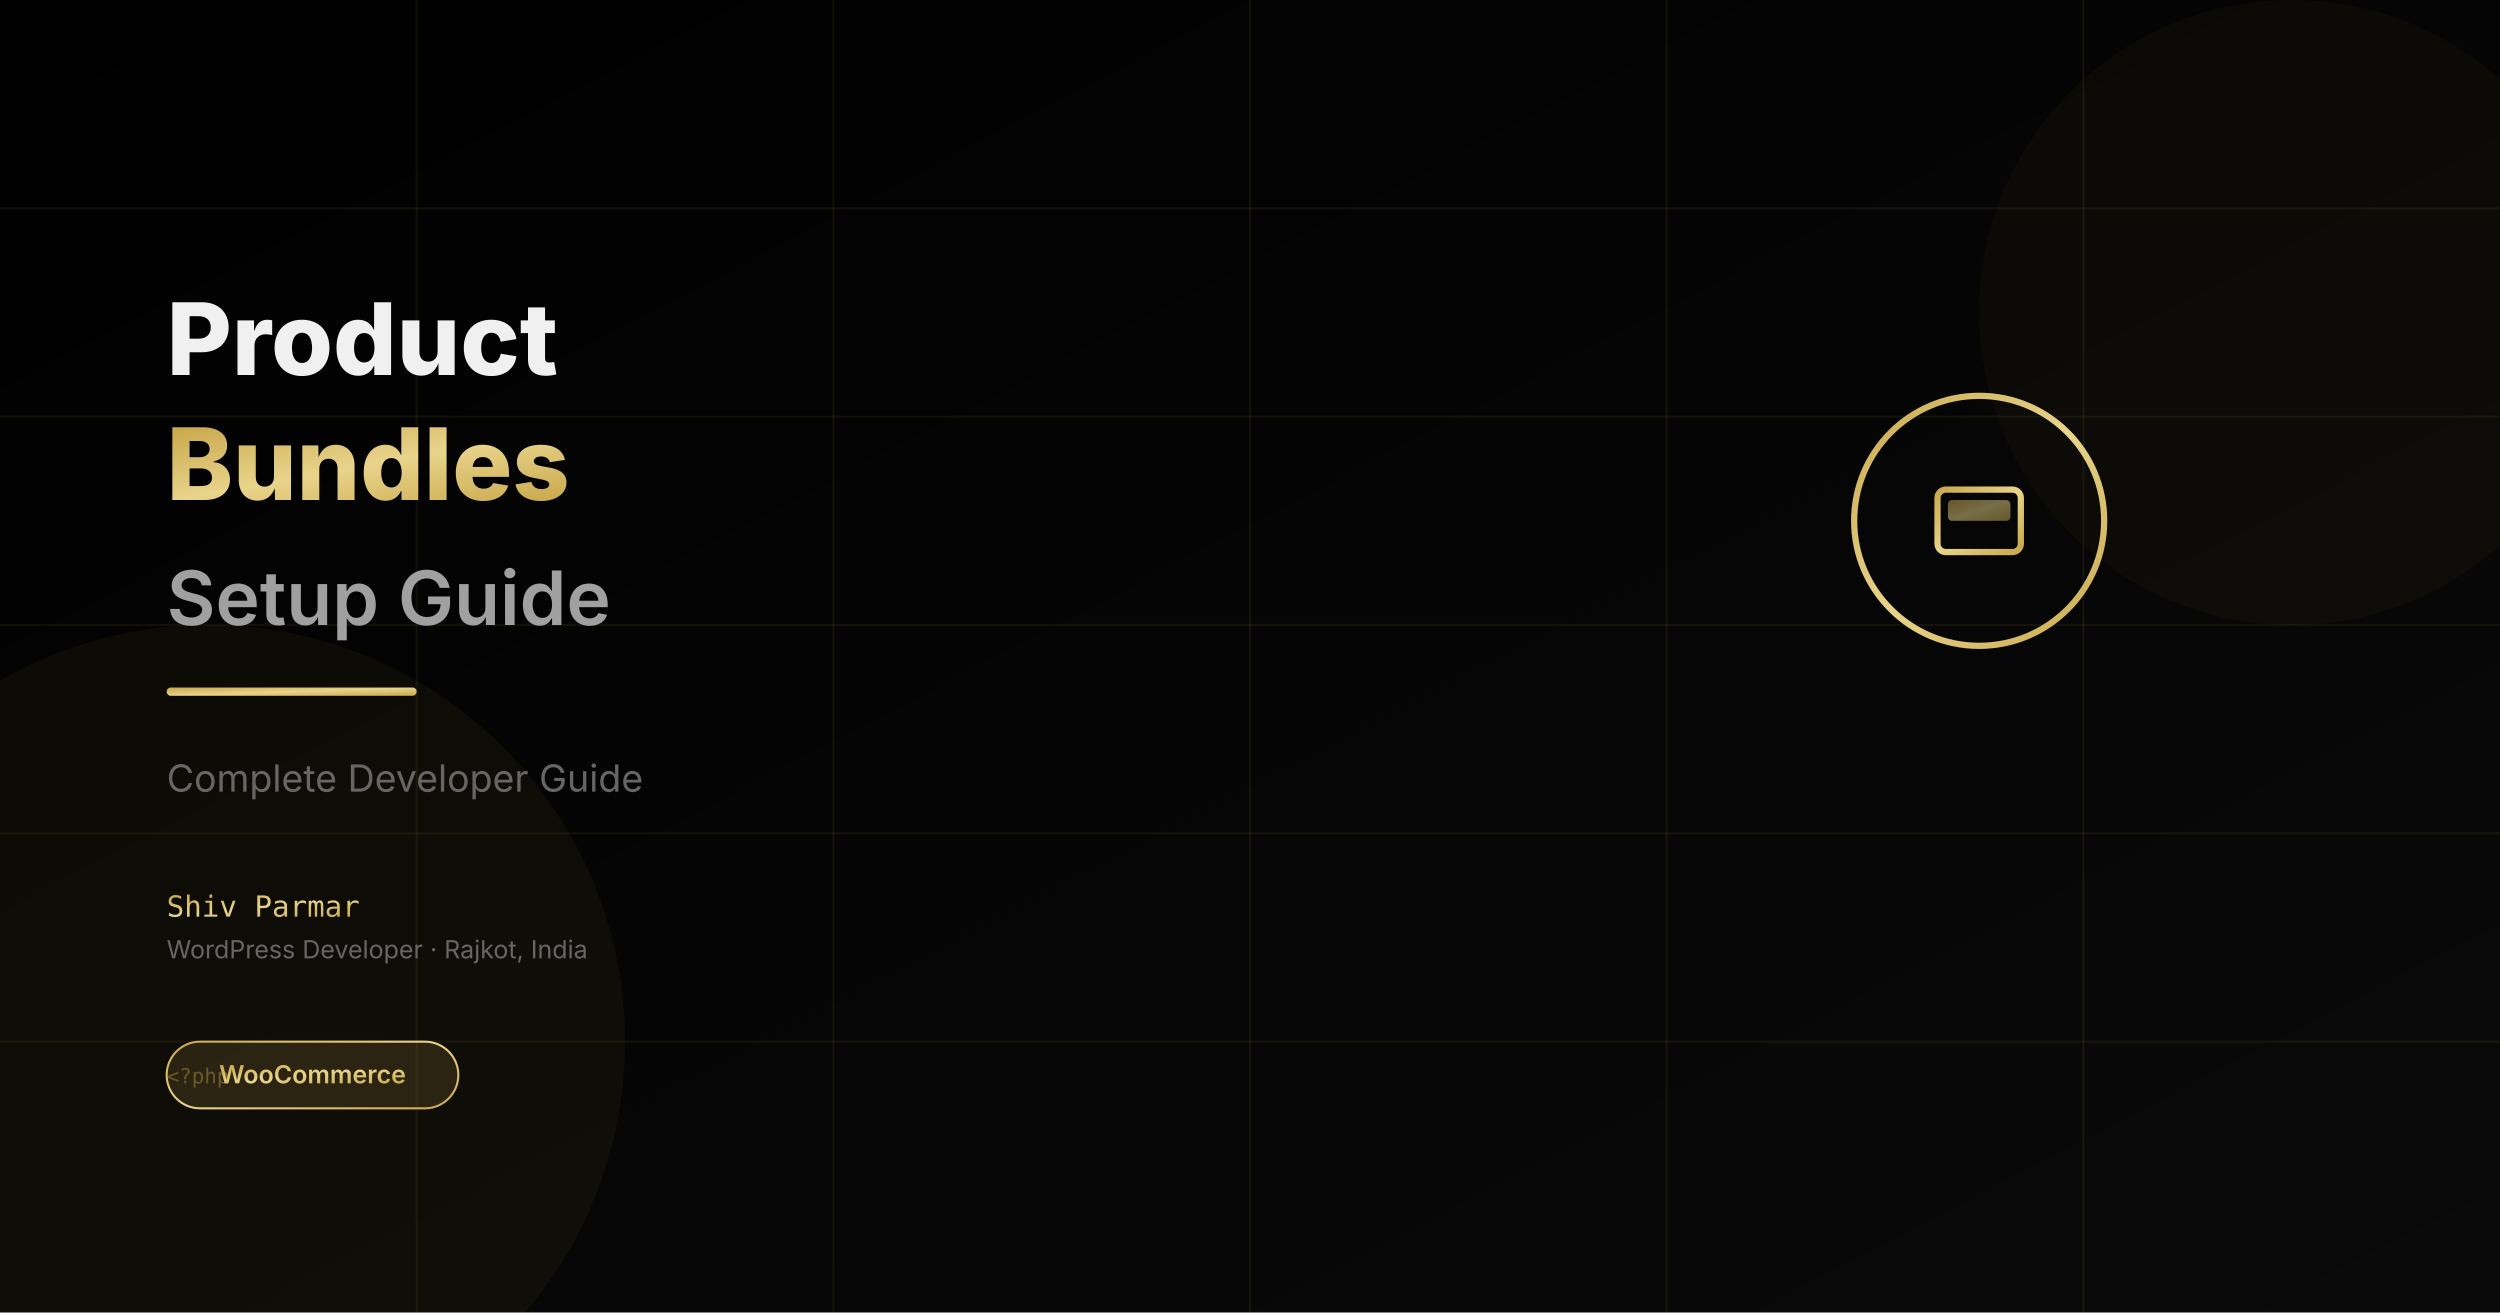
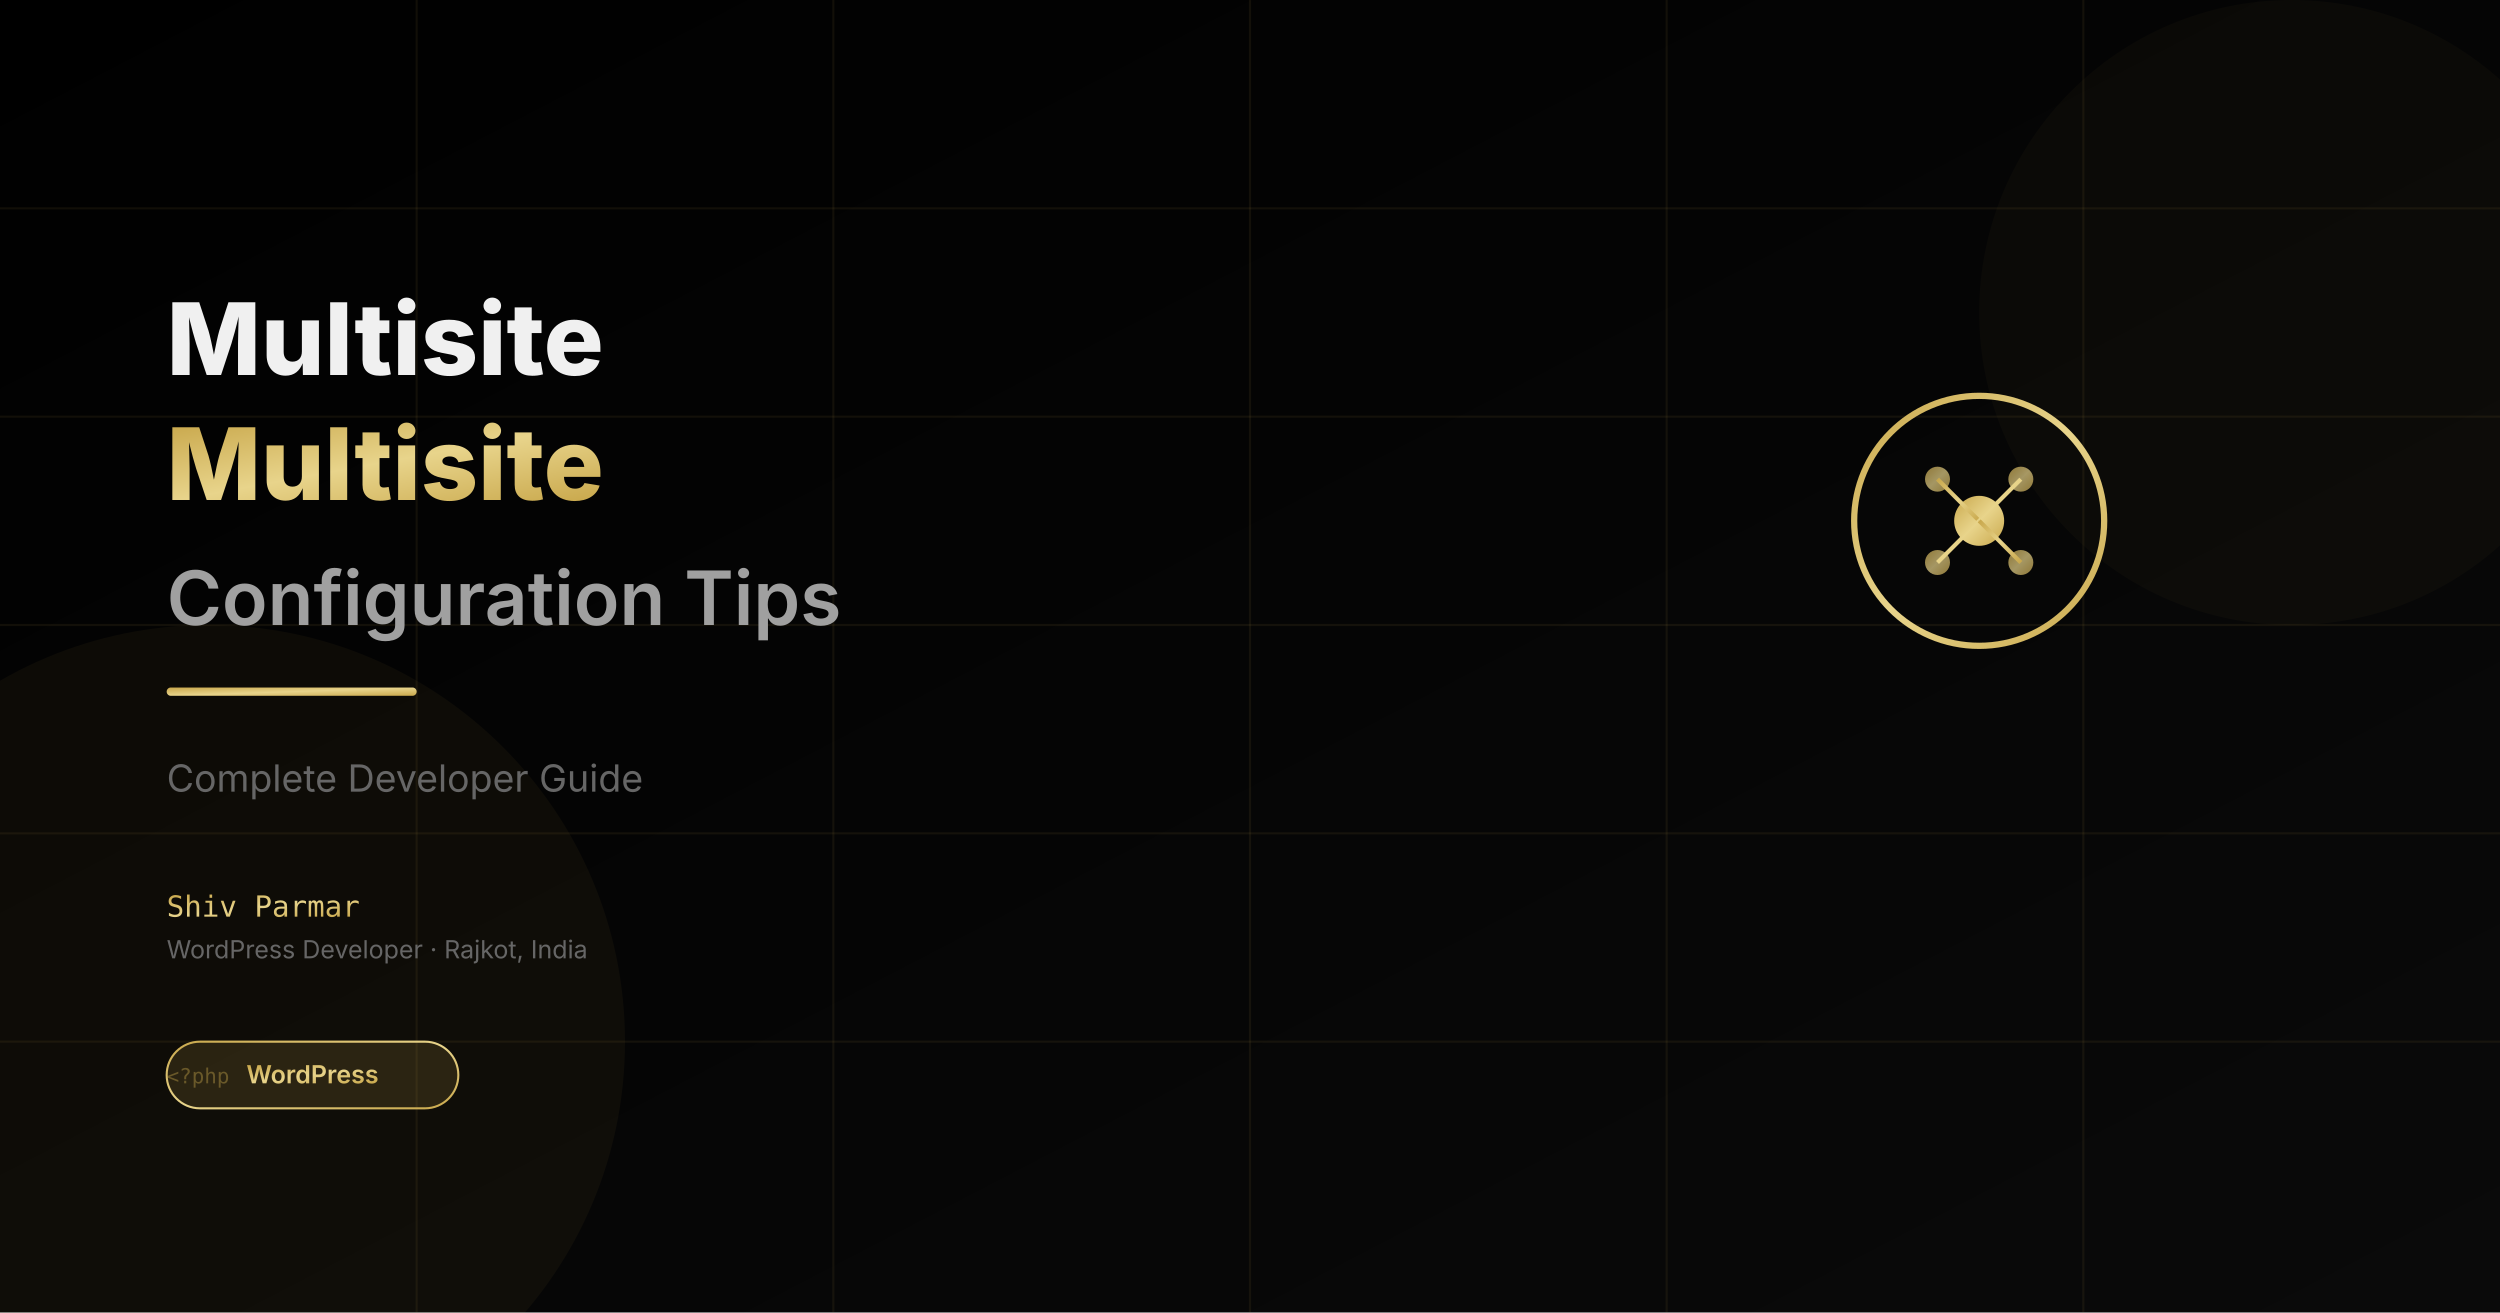
<svg xmlns="http://www.w3.org/2000/svg" width="1200" height="630" viewBox="0 0 1200 630">
  <defs>
    <linearGradient id="goldGrad" x1="0%" y1="0%" x2="100%" y2="100%">
      <stop offset="0%" style="stop-color:#c9a84c;stop-opacity:1" />
      <stop offset="50%" style="stop-color:#e8d48b;stop-opacity:1" />
      <stop offset="100%" style="stop-color:#c9a84c;stop-opacity:1" />
    </linearGradient>
    <linearGradient id="darkGrad" x1="0%" y1="0%" x2="100%" y2="100%">
      <stop offset="0%" style="stop-color:#000000;stop-opacity:1" />
      <stop offset="100%" style="stop-color:#0a0a0a;stop-opacity:1" />
    </linearGradient>
    <filter id="glow">
      <feGaussianBlur stdDeviation="3" result="coloredBlur" />
      <feMerge>
        <feMergeNode in="coloredBlur" />
        <feMergeNode in="SourceGraphic" />
      </feMerge>
    </filter>
  </defs>
  <rect width="1200" height="630" fill="url(#darkGrad)" />
  <circle cx="100" cy="500" r="200" fill="rgba(201,168,76,0.05)" />
  <circle cx="1100" cy="150" r="150" fill="rgba(201,168,76,0.03)" />
  <g stroke="rgba(201,168,76,0.08)" stroke-width="1" fill="none">
    <line x1="0" y1="100" x2="1200" y2="100" />
    <line x1="0" y1="200" x2="1200" y2="200" />
    <line x1="0" y1="300" x2="1200" y2="300" />
    <line x1="0" y1="400" x2="1200" y2="400" />
    <line x1="0" y1="500" x2="1200" y2="500" />
    <line x1="200" y1="0" x2="200" y2="630" />
    <line x1="400" y1="0" x2="400" y2="630" />
    <line x1="600" y1="0" x2="600" y2="630" />
    <line x1="800" y1="0" x2="800" y2="630" />
    <line x1="1000" y1="0" x2="1000" y2="630" />
  </g>
  <g transform="translate(900, 200)">
    <circle cx="50" cy="50" r="60" fill="none" stroke="url(#goldGrad)" stroke-width="3" />
-     <rect x="30" y="35" width="40" height="30" rx="4" fill="none" stroke="url(#goldGrad)" stroke-width="3" />
-     <rect x="35" y="40" width="30" height="10" rx="2" fill="url(#goldGrad)" opacity="0.5" />
-     <line x1="30" y1="50" x2="70" y2="50" stroke="url(#goldGrad)" stroke-width="2" />
+     <circle cx="50" cy="50" r="12" fill="url(#goldGrad)" />
+     <circle cx="30" cy="30" r="6" fill="url(#goldGrad)" opacity="0.7" />
+     <circle cx="70" cy="30" r="6" fill="url(#goldGrad)" opacity="0.7" />
+     <circle cx="30" cy="70" r="6" fill="url(#goldGrad)" opacity="0.7" />
+     <circle cx="70" cy="70" r="6" fill="url(#goldGrad)" opacity="0.7" />
+     <line x1="50" y1="50" x2="30" y2="30" stroke="url(#goldGrad)" stroke-width="2" />
+     <line x1="50" y1="50" x2="70" y2="30" stroke="url(#goldGrad)" stroke-width="2" />
+     <line x1="50" y1="50" x2="30" y2="70" stroke="url(#goldGrad)" stroke-width="2" />
+     <line x1="50" y1="50" x2="70" y2="70" stroke="url(#goldGrad)" stroke-width="2" />
  </g>
-   <text x="80" y="180" font-family="Inter, -apple-system, sans-serif" font-size="48" font-weight="800" fill="#f0f0f0">Product</text>
-   <text x="80" y="240" font-family="Inter, -apple-system, sans-serif" font-size="48" font-weight="800" fill="url(#goldGrad)">Bundles</text>
-   <text x="80" y="300" font-family="Inter, -apple-system, sans-serif" font-size="36" font-weight="600" fill="#a0a0a0">Setup Guide</text>
+   <text x="80" y="180" font-family="Inter, -apple-system, sans-serif" font-size="48" font-weight="800" fill="#f0f0f0">Multisite</text>
+   <text x="80" y="240" font-family="Inter, -apple-system, sans-serif" font-size="48" font-weight="800" fill="url(#goldGrad)">Multisite</text>
+   <text x="80" y="300" font-family="Inter, -apple-system, sans-serif" font-size="36" font-weight="600" fill="#a0a0a0">Configuration Tips</text>
  <rect x="80" y="330" width="120" height="4" rx="2" fill="url(#goldGrad)" />
  <text x="80" y="380" font-family="Inter, -apple-system, sans-serif" font-size="18" fill="#666666">Complete Developer Guide</text>
  <text x="80" y="440" font-family="JetBrains Mono, monospace" font-size="14" fill="url(#goldGrad)">Shiv Parmar</text>
  <text x="80" y="460" font-family="Inter, -apple-system, sans-serif" font-size="12" fill="#666666">WordPress Developer · Rajkot, India</text>
  <rect x="80" y="500" width="140" height="32" rx="16" fill="rgba(201,168,76,0.15)" stroke="url(#goldGrad)" stroke-width="1" />
-   <text x="150" y="520" font-family="Inter, -apple-system, sans-serif" font-size="12" font-weight="600" fill="url(#goldGrad)" text-anchor="middle">WooCommerce</text>
+   <text x="150" y="520" font-family="Inter, -apple-system, sans-serif" font-size="12" font-weight="600" fill="url(#goldGrad)" text-anchor="middle">WordPress</text>
  <g transform="translate(80, 520)" opacity="0.4">
    <text font-family="JetBrains Mono, monospace" font-size="10" fill="#c9a84c">&lt;?php</text>
  </g>
</svg>
